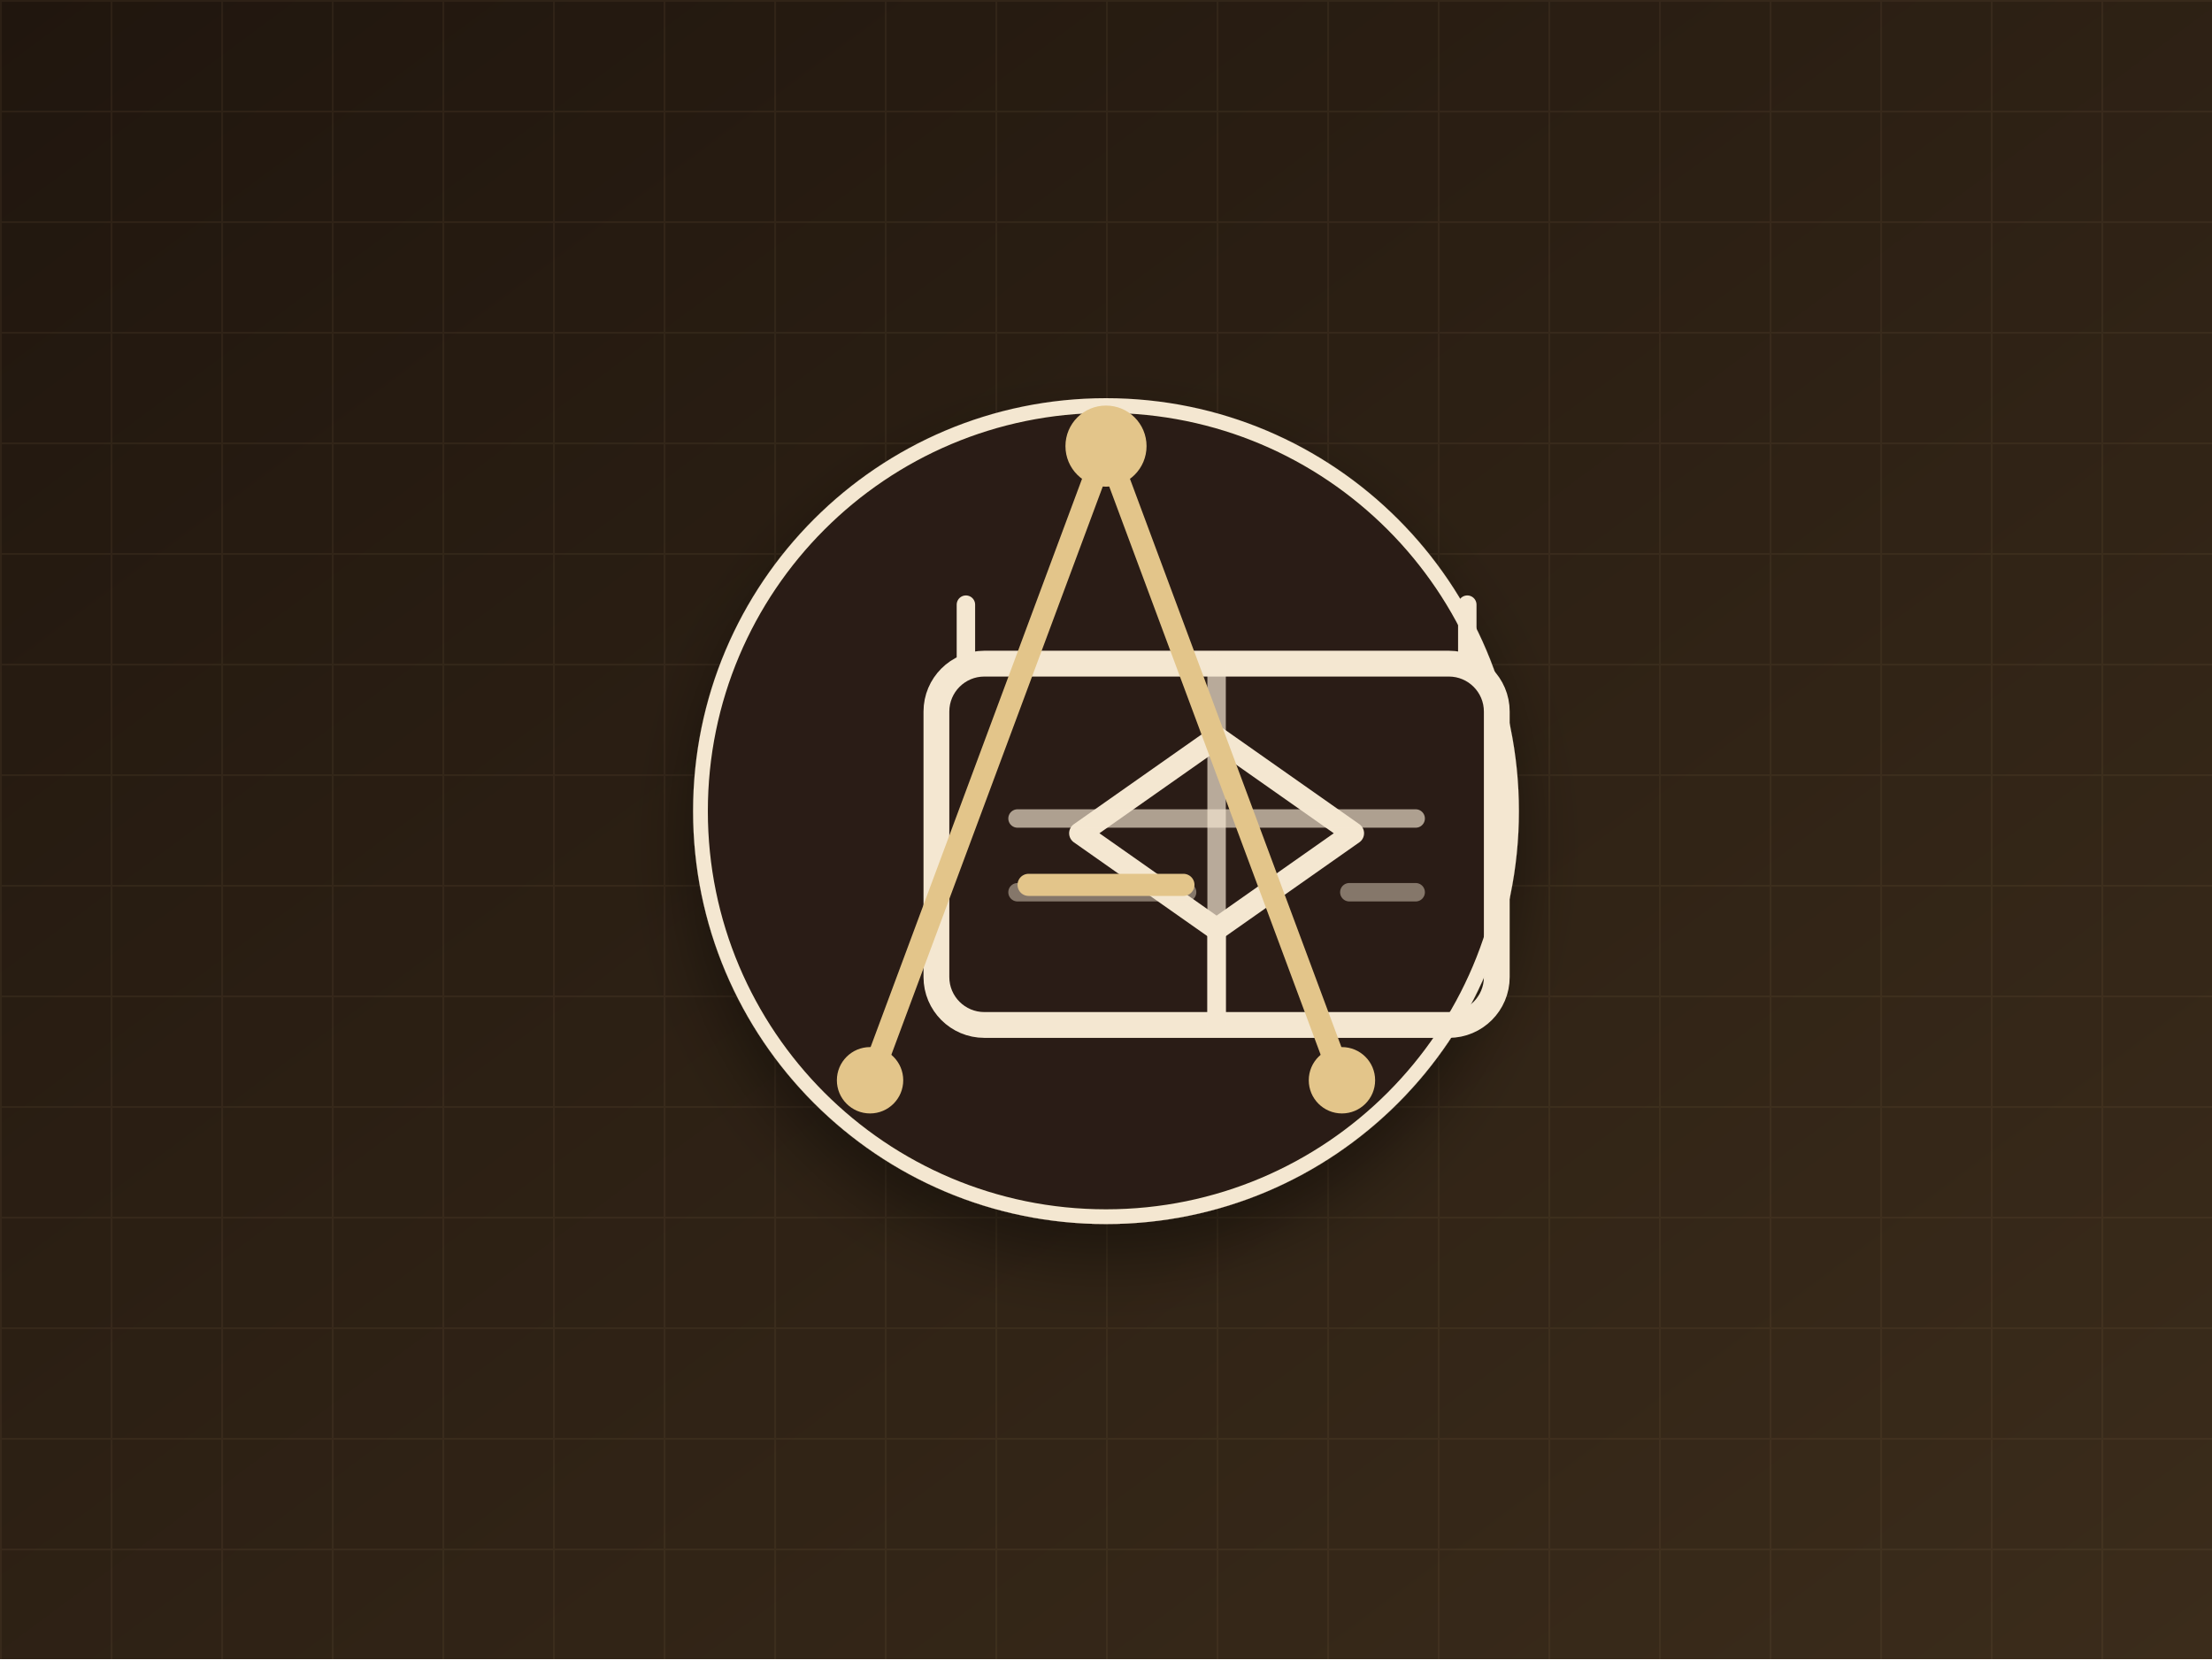
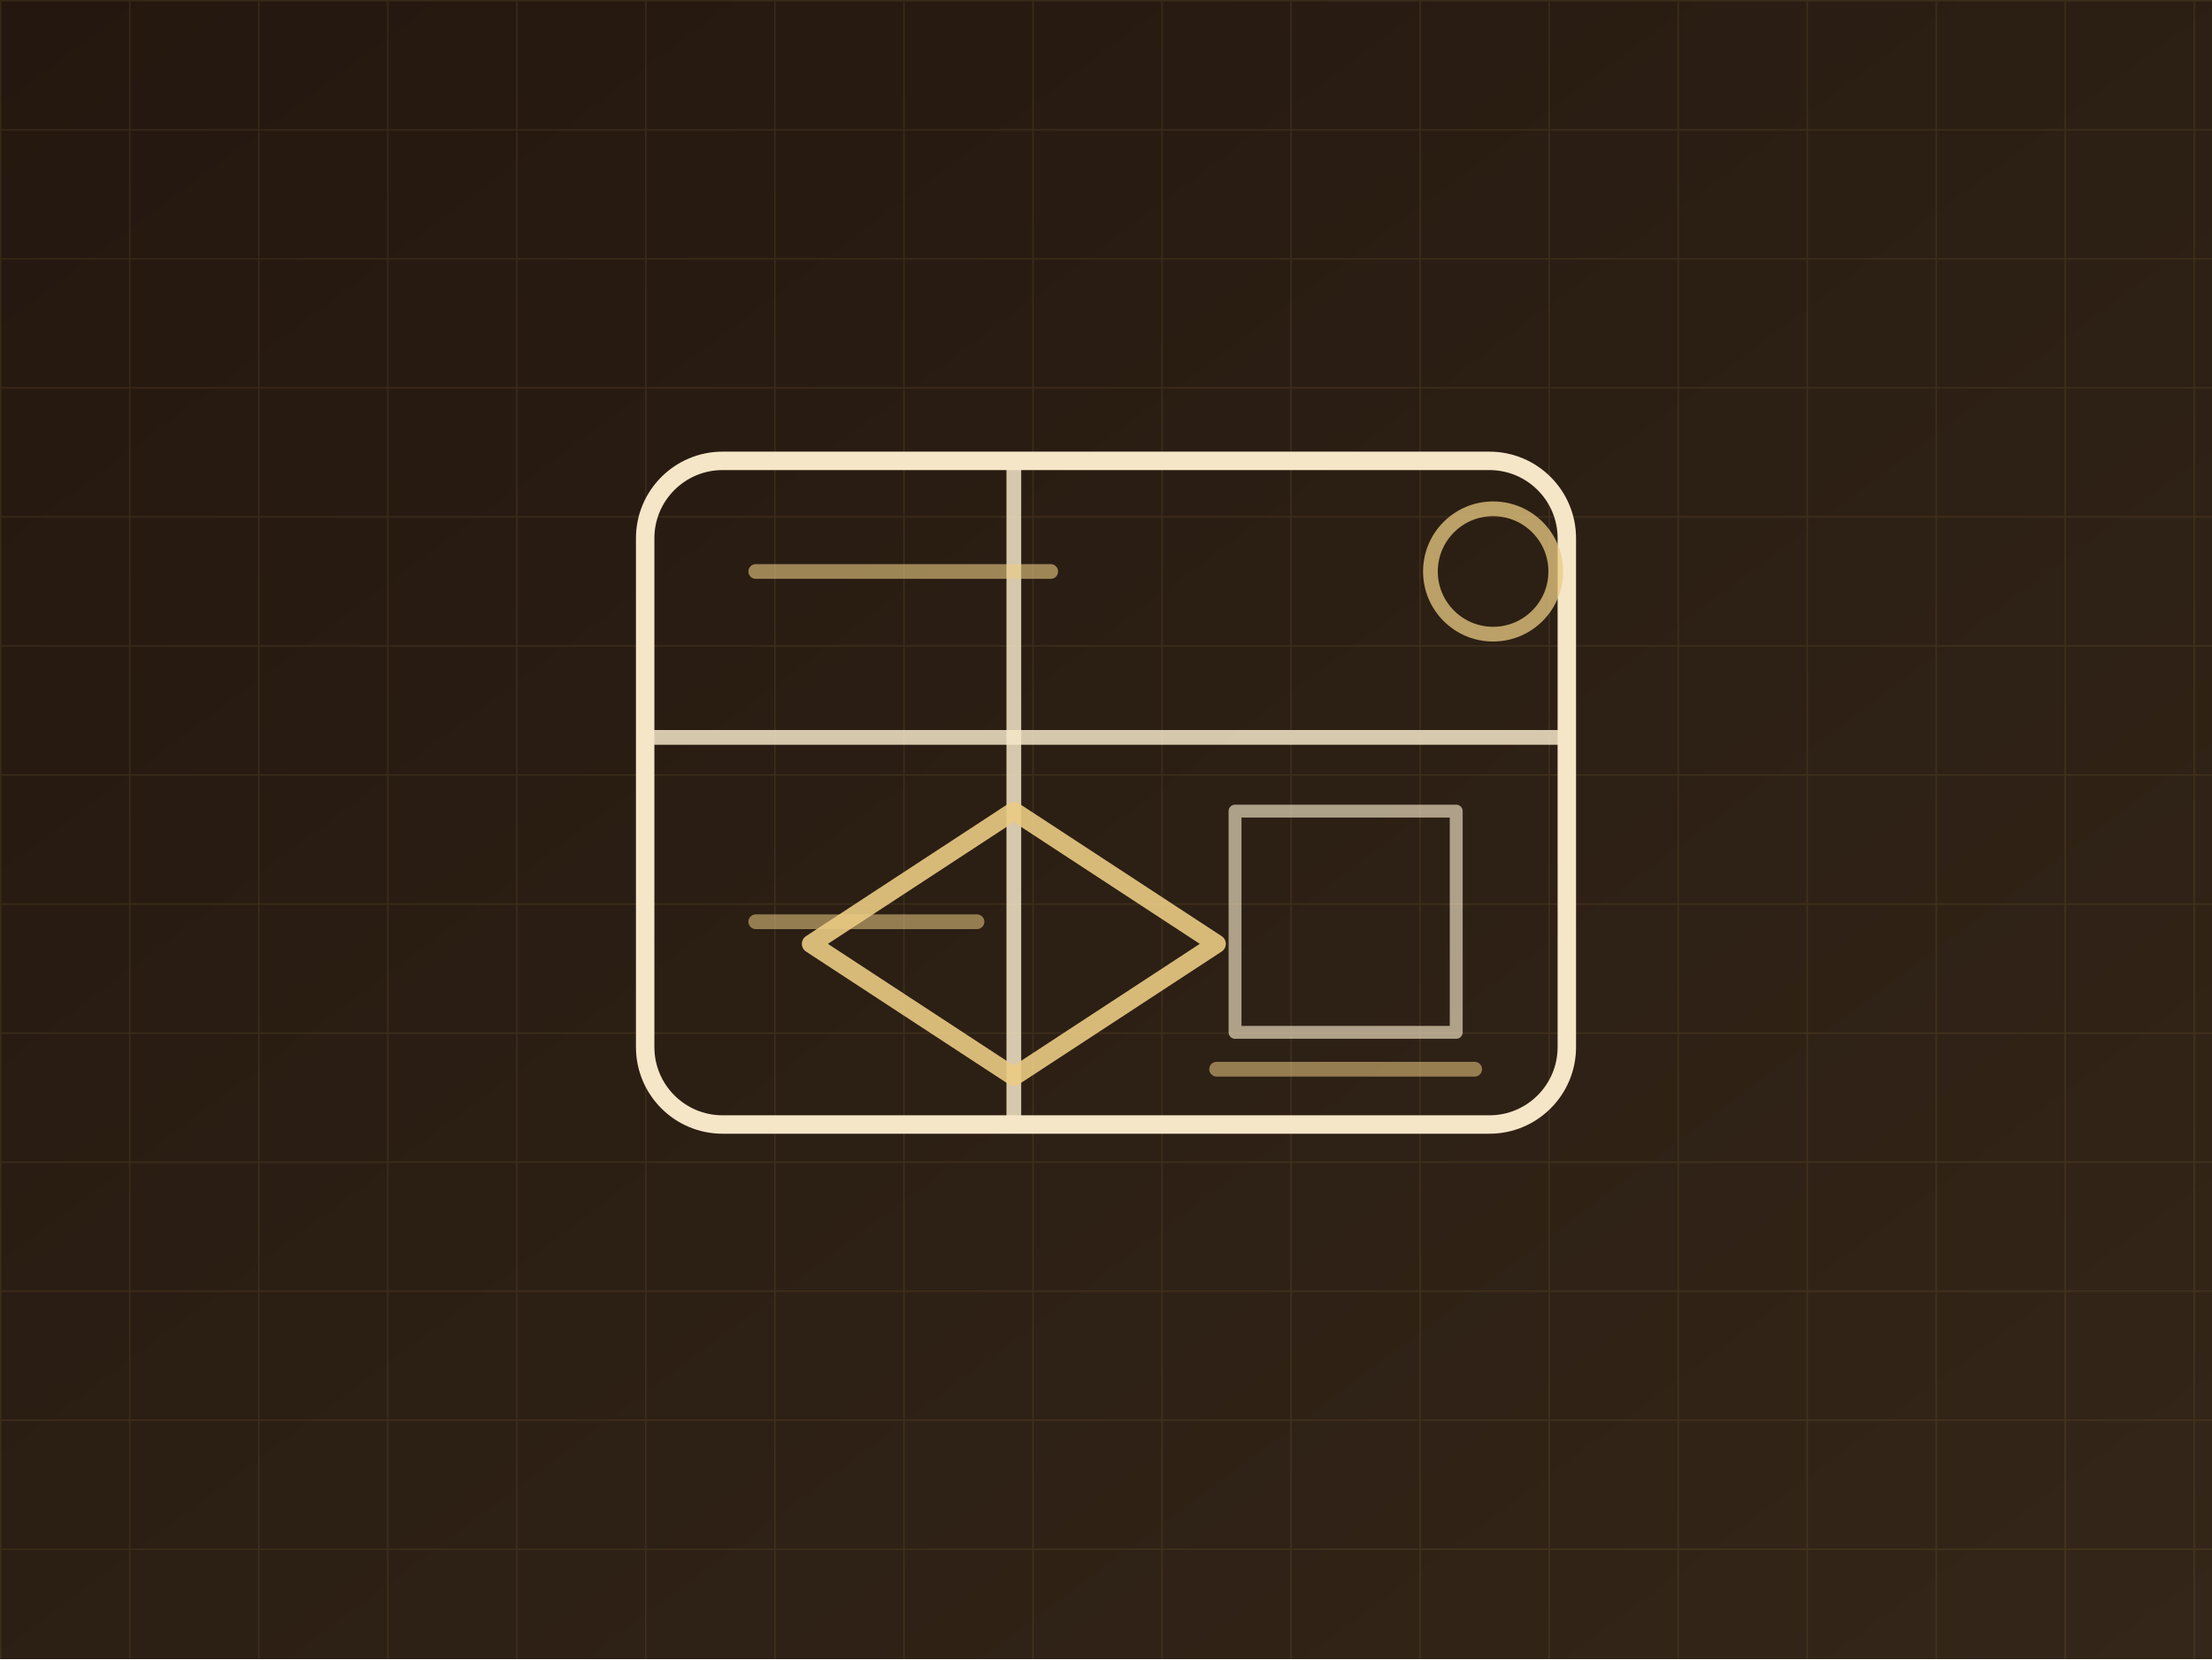
- <svg xmlns="http://www.w3.org/2000/svg" viewBox="0 0 1200 900" preserveAspectRatio="xMidYMid slice">
+ <svg xmlns="http://www.w3.org/2000/svg" viewBox="0 0 1200 900" preserveAspectRatio="xMidYMid slice" role="img" aria-label="Tyylitelty arkkitehtipiirustusta muistuttava tausta">
  <defs>
-     <linearGradient id="arkkitehtiPalette" x1="0%" y1="0%" x2="100%" y2="100%">
-       <stop offset="0%" stop-color="#20160E" />
-       <stop offset="100%" stop-color="#3B2C1B" />
+     <linearGradient id="arkkitehtiBase" x1="0%" y1="0%" x2="100%" y2="100%">
+       <stop offset="0%" stop-color="#23170F" />
+       <stop offset="100%" stop-color="#342618" />
    </linearGradient>
-     <pattern id="arkkitehtiGrid" width="60" height="60" patternUnits="userSpaceOnUse">
-       <path d="M60 0H0v60" fill="none" stroke="#8D7452" stroke-opacity="0.12" stroke-width="2" />
+     <pattern id="arkkitehtiBlueprint" width="70" height="70" patternUnits="userSpaceOnUse">
+       <path d="M70 0H0v70" fill="none" stroke="#C7A15A" stroke-opacity="0.12" stroke-width="1.5" />
    </pattern>
-     <filter id="arkkitehtiShadow" x="-20%" y="-20%" width="140%" height="140%">
-       <feDropShadow dx="0" dy="18" stdDeviation="18" flood-color="#000" flood-opacity="0.4" />
-     </filter>
  </defs>
-   <rect width="1200" height="900" fill="url(#arkkitehtiPalette)" />
-   <rect width="1200" height="900" fill="url(#arkkitehtiGrid)" />
-   <g transform="translate(600 440)">
-     <circle r="220" fill="#2B1F13" stroke="#F4E7D1" stroke-width="8" filter="url(#arkkitehtiShadow)" />
-     <g transform="translate(-120 -120)" fill="none" stroke="#F4E7D1" stroke-linecap="round" stroke-linejoin="round">
-       <rect x="28" y="40" width="304" height="196" rx="26" stroke-width="14" />
-       <path d="M180 40v196" stroke-width="10" opacity="0.7" />
-       <path d="M180 80l74 52-74 52-74-52 74-52z" stroke-width="12" />
-       <path d="M180 188v48" stroke-width="10" />
-       <path d="M72 124h216" stroke-width="10" opacity="0.65" />
-       <path d="M72 164h92" stroke-width="10" opacity="0.45" />
-       <path d="M252 164h36" stroke-width="10" opacity="0.45" />
-       <path d="M316 40V8" stroke-width="10" />
-       <path d="M44 40V8" stroke-width="10" />
-     </g>
-     <g stroke="#E3C58A" stroke-linecap="round" stroke-width="12">
-       <path d="M0-198l128 344" />
-       <path d="M0-198L-128 146" />
-       <path d="M-42 40h84" />
-       <circle cx="0" cy="-198" r="22" fill="#E3C58A" stroke="none" />
-       <circle cx="-128" cy="146" r="18" fill="#E3C58A" stroke="none" />
-       <circle cx="128" cy="146" r="18" fill="#E3C58A" stroke="none" />
-     </g>
+   <rect width="1200" height="900" fill="url(#arkkitehtiBase)" />
+   <rect width="1200" height="900" fill="url(#arkkitehtiBlueprint)" />
+   <g transform="translate(600 460)" fill="none" stroke-linecap="round" stroke-linejoin="round">
+     <rect x="-250" y="-210" width="500" height="360" rx="42" stroke="#F5E6C8" stroke-width="10" />
+     <path d="M-250 -60H250" stroke="#F5E6C8" stroke-width="8" opacity="0.85" />
+     <path d="M-50 -210v360" stroke="#F5E6C8" stroke-width="8" opacity="0.85" />
+     <path d="M-50 -20l110 72-110 72-110-72 110-72z" stroke="#EBCB83" stroke-width="10" opacity="0.9" />
+     <circle cx="210" cy="-150" r="34" stroke="#EBCB83" stroke-width="8" opacity="0.75" />
+     <path d="M-190 -150h160" stroke="#EBCB83" stroke-width="8" opacity="0.6" />
+     <path d="M-190 40h120" stroke="#EBCB83" stroke-width="8" opacity="0.55" />
+     <path d="M60 120h140" stroke="#EBCB83" stroke-width="8" opacity="0.55" />
+     <rect x="70" y="-20" width="120" height="120" stroke="#F5E6C8" stroke-width="7" opacity="0.65" />
  </g>
</svg>
